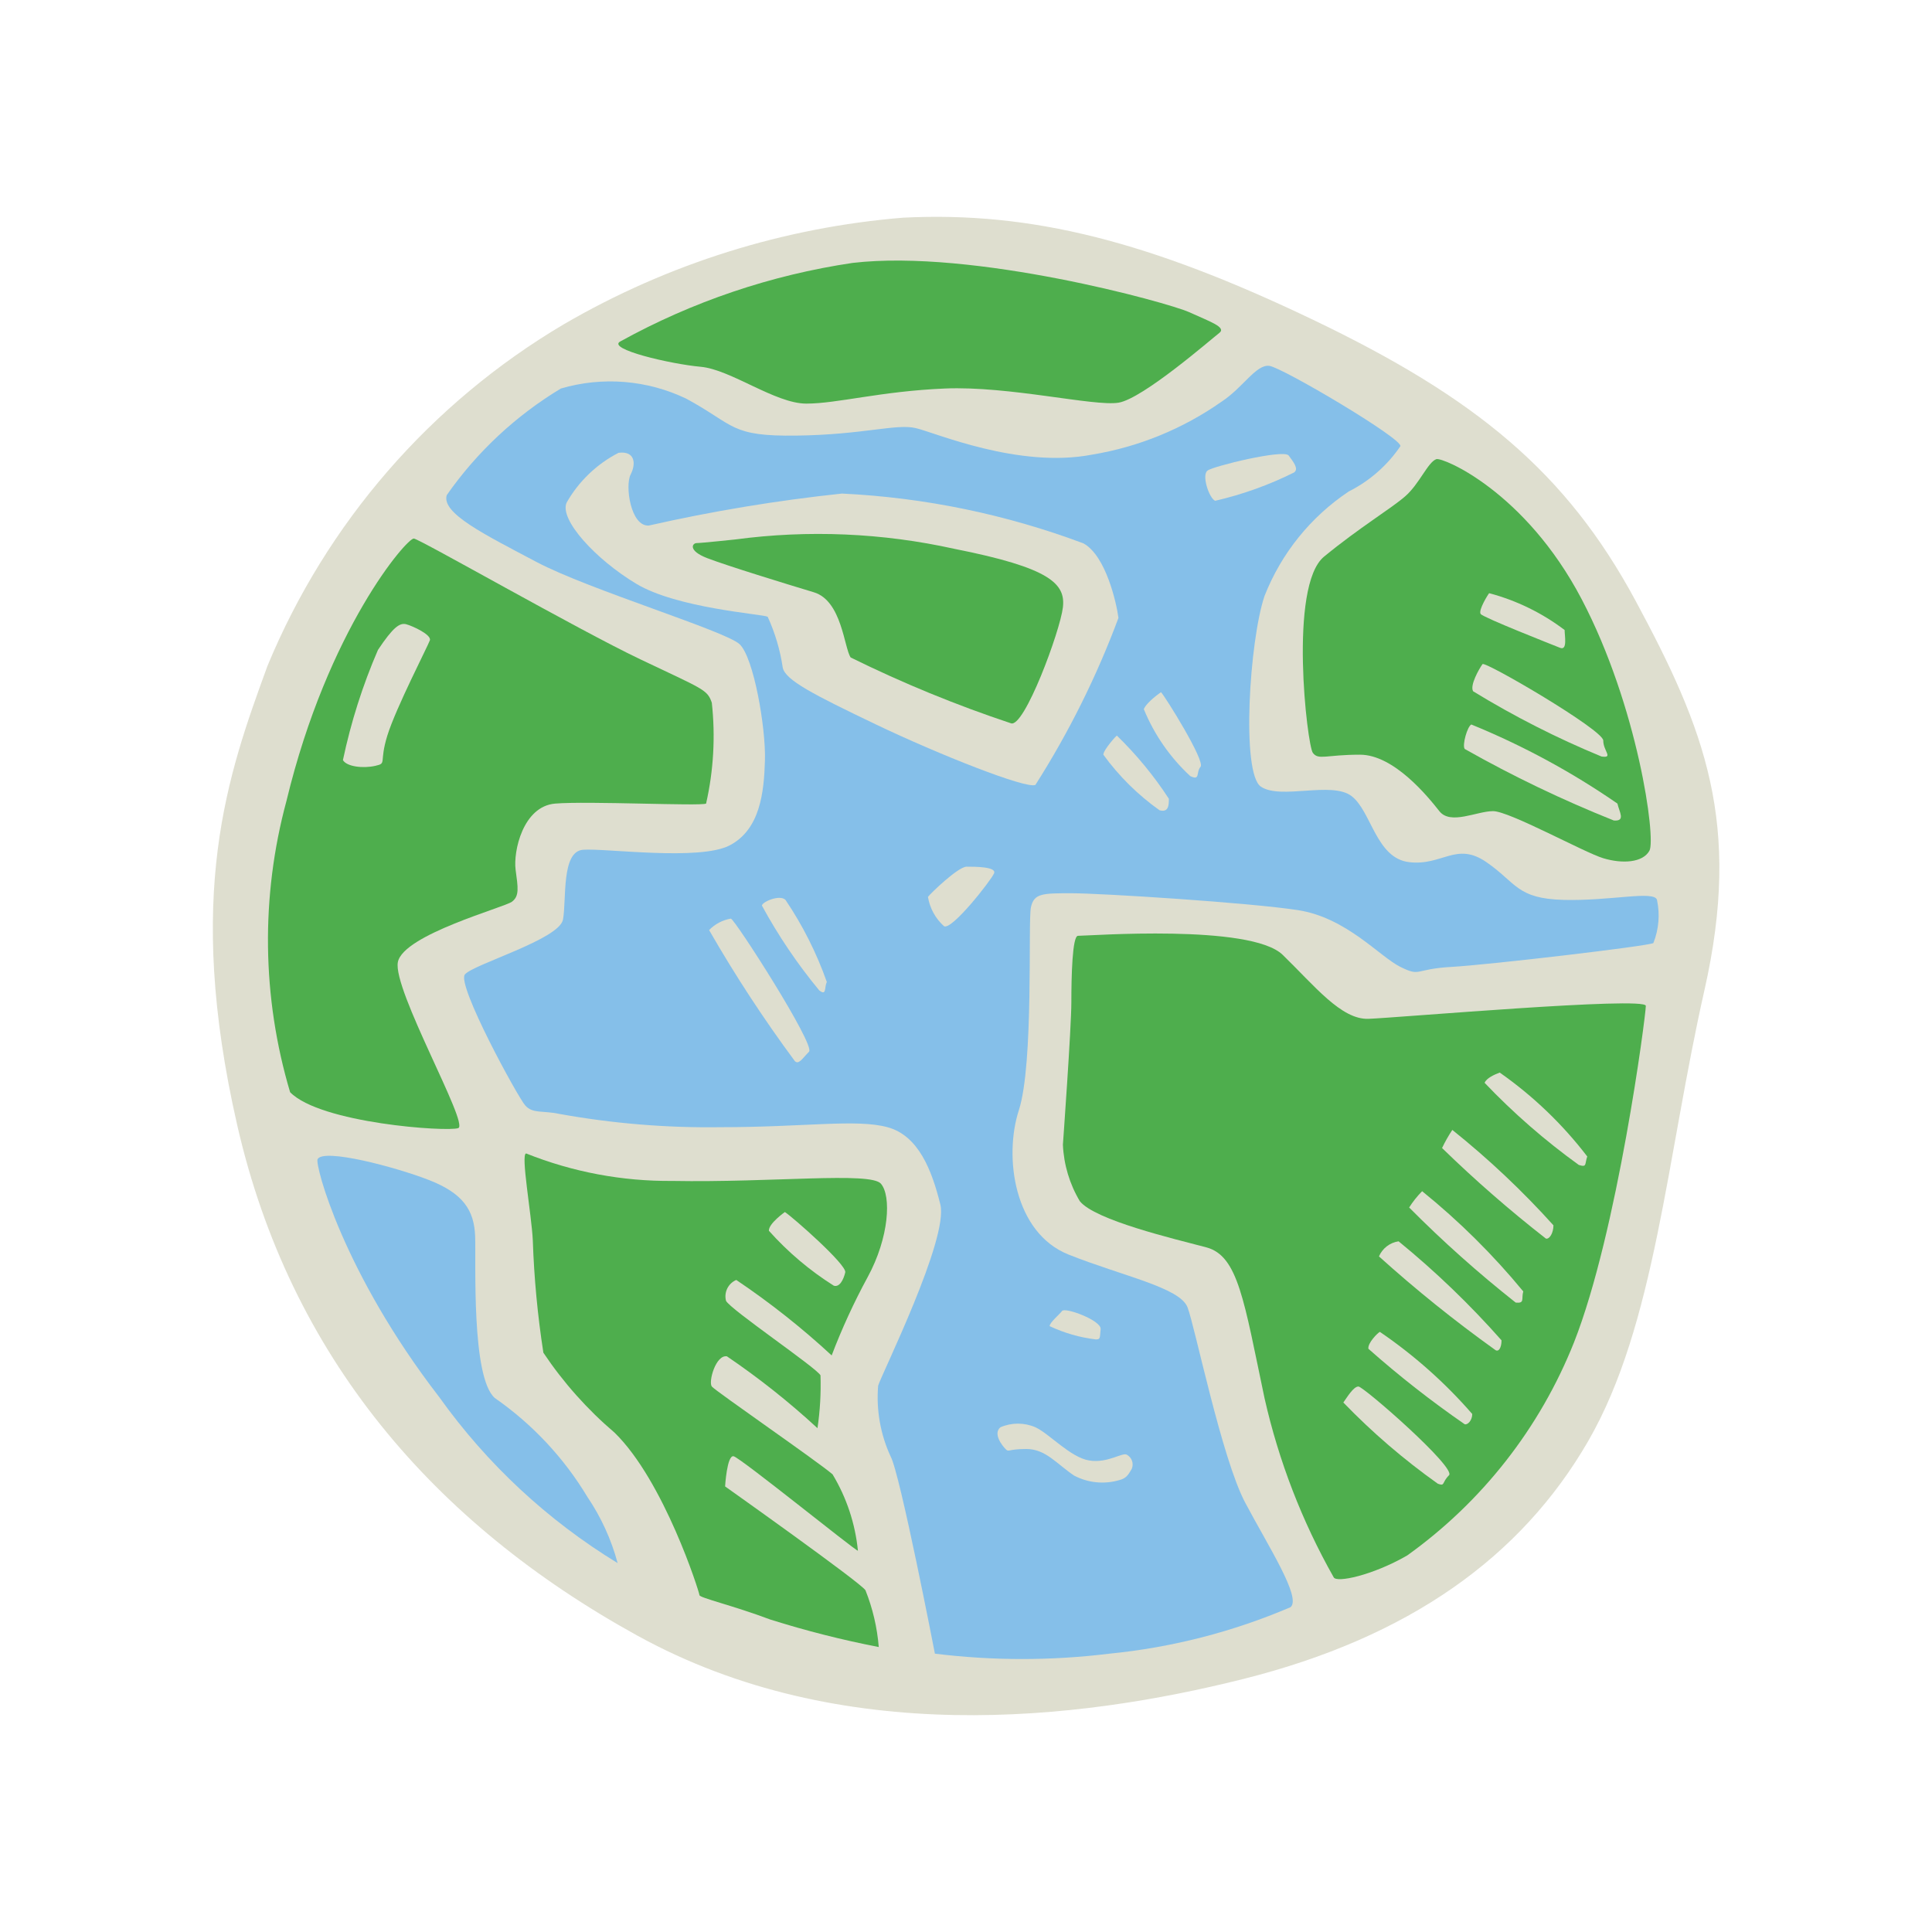
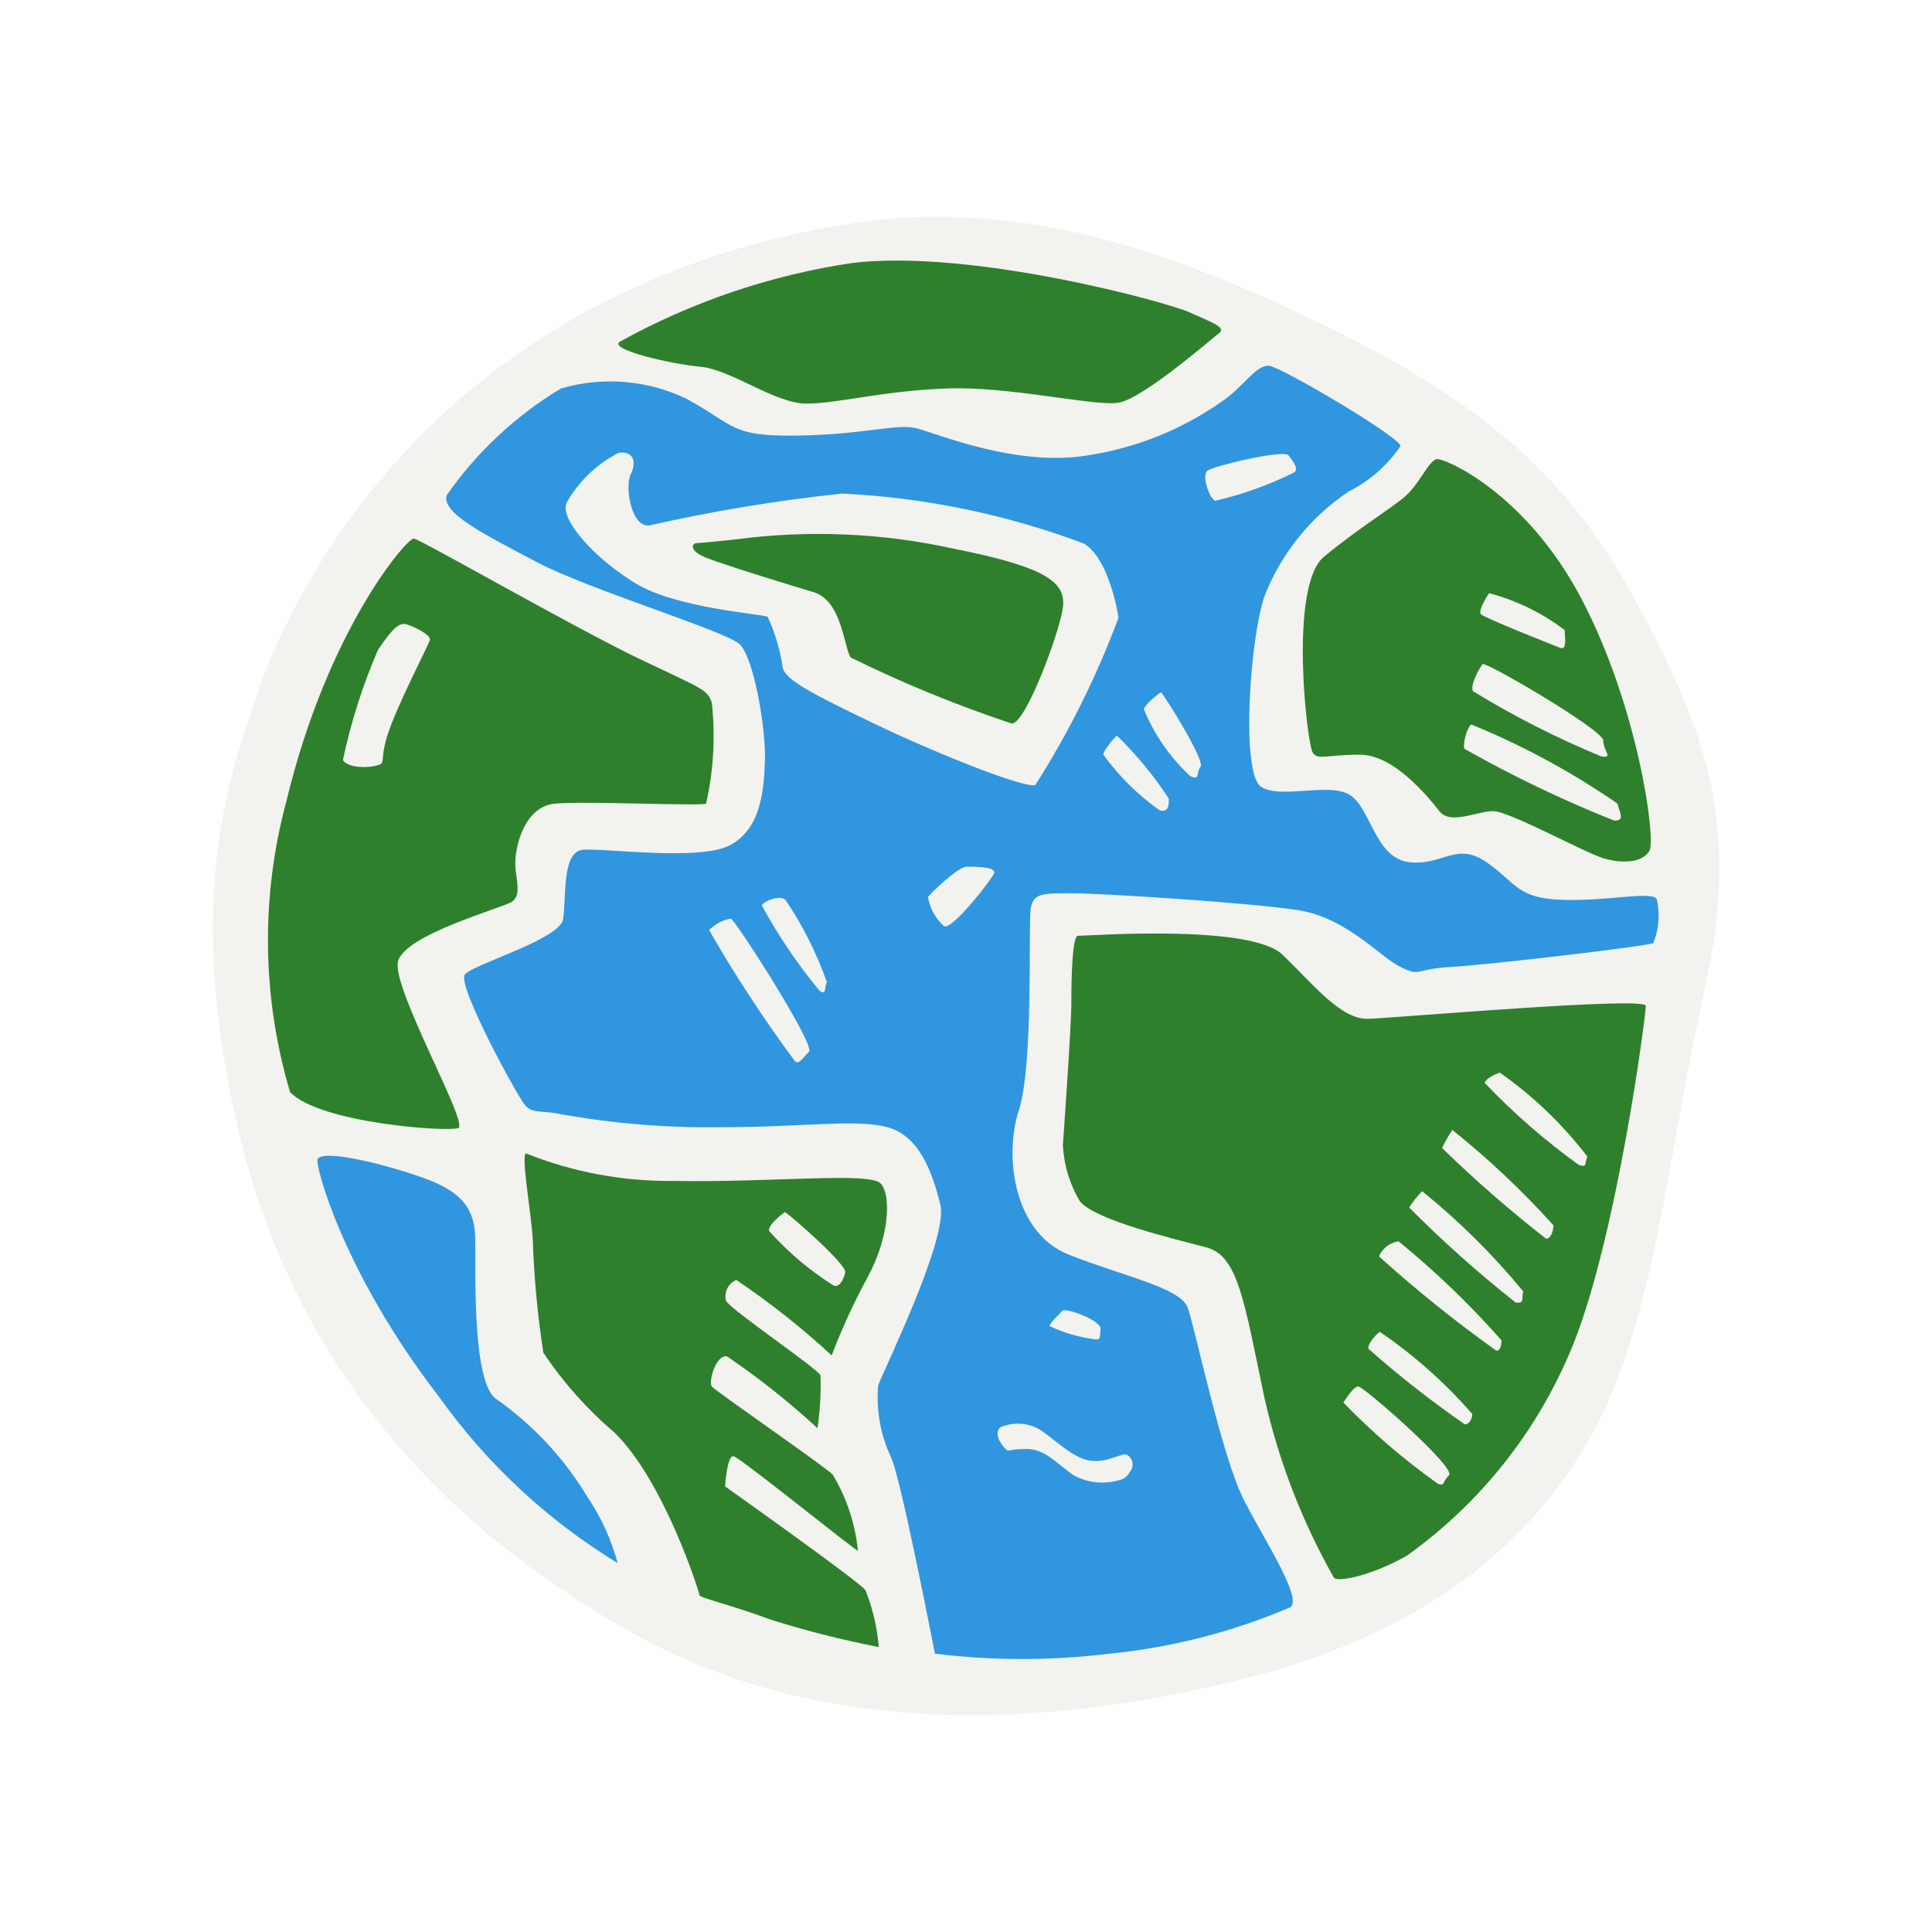
- <svg xmlns="http://www.w3.org/2000/svg" width="218px" height="218px" viewBox="0 0 64 64" fill="#000000">
+ <svg xmlns="http://www.w3.org/2000/svg" width="124px" height="124px" viewBox="0 0 64 64" fill="#000000">
  <g id="SVGRepo_bgCarrier" stroke-width="0" />
  <g id="SVGRepo_tracerCarrier" stroke-linecap="round" stroke-linejoin="round" />
  <g id="SVGRepo_iconCarrier">
-     <path d="m18.68 10.74a26.63 26.63 0 0 1 11.25-3.53c4.25-.21 8.15.79 13.56 3.38s8.4 5.06 10.69 9.31 3.53 7.38 2.28 12.91-1.63 11.09-3.85 14.93-5.93 6.5-11.43 7.88-13.32 2.28-20.07-1.44-11.5-9.25-13.25-16.9-.31-11.63 1-15.22a23.64 23.64 0 0 1 9.82-11.32z" fill="#dedecf" />
-     <path d="m20.55 11.31a22.85 22.85 0 0 1 7.69-2.6c4-.47 10.47 1.32 11.15 1.63s1.25.5 1 .69-2.53 2.18-3.34 2.31-3.62-.56-5.75-.47-3.56.5-4.59.5-2.5-1.13-3.5-1.22-3.13-.59-2.66-.84z" fill="#4eae4d" />
-     <path d="m18.58 12.87a5.82 5.82 0 0 1 4.16.34c1.62.88 1.44 1.25 3.65 1.22s3.29-.4 3.94-.25 3.41 1.35 5.85.88a10.42 10.42 0 0 0 4.28-1.75c.72-.47 1.15-1.25 1.59-1.19s4.41 2.41 4.34 2.66a4.52 4.52 0 0 1 -1.71 1.5 7.43 7.43 0 0 0 -2.79 3.46c-.5 1.47-.78 5.88-.12 6.32s2.34-.19 3 .31.81 2.06 1.91 2.19 1.56-.69 2.56 0 1 1.21 2.56 1.25 3-.32 3.09 0a2.47 2.47 0 0 1 -.12 1.43c-.16.1-5.44.72-6.69.79s-1 .34-1.69 0-1.78-1.63-3.39-1.88-6.53-.56-7.5-.56-1.25 0-1.35.47.1 5.18-.4 6.72-.16 4.06 1.65 4.78 3.69 1.09 3.94 1.75 1.13 5 1.91 6.47 1.87 3.15 1.5 3.46a20.31 20.31 0 0 1 -6 1.54 23.64 23.64 0 0 1 -5.78 0s-1.16-6-1.47-6.54a4.67 4.67 0 0 1 -.41-2.34c.13-.41 2.34-4.87 2.06-6s-.72-2.28-1.75-2.56-2.75 0-5.53 0a27.84 27.84 0 0 1 -5.34-.44c-.56-.12-.88 0-1.13-.28s-2.28-4-2-4.34 3.13-1.16 3.25-1.82-.06-2.25.66-2.31 3.87.38 4.87-.15 1.13-1.75 1.16-2.82-.37-3.4-.84-3.84-5-1.81-6.72-2.72-3.17-1.62-2.98-2.22a12.45 12.45 0 0 1 3.78-3.53z" fill="#85bfe9" />
-     <path d="m20.49 15c.54-.07.59.35.4.72s0 1.72.6 1.69a55.56 55.56 0 0 1 6.4-1.06 26.38 26.38 0 0 1 8 1.65c.75.41 1.1 2 1.16 2.47a29.44 29.44 0 0 1 -2.75 5.53c-.28.15-3.19-1-5.28-2s-3-1.47-3.09-1.88a6.23 6.23 0 0 0 -.5-1.69c-.19-.09-3-.28-4.35-1.09s-2.56-2.13-2.31-2.69a4.18 4.18 0 0 1 1.72-1.65z" fill="#dedecf" />
-     <path d="m24.36 17.87a20.8 20.8 0 0 1 7.25.31c3.19.63 3.69 1.16 3.6 1.94s-1.28 4-1.72 3.84a41.78 41.78 0 0 1 -5.31-2.18c-.22-.32-.29-1.88-1.22-2.16s-2.88-.88-3.53-1.13-.5-.5-.35-.5 1.28-.12 1.28-.12z" fill="#4eae4d" />
-     <path d="m47.58 15.21c.21-.07 2.94 1.07 4.81 4.63s2.47 7.94 2.25 8.34-.9.44-1.53.25-3.11-1.56-3.65-1.56-1.41.47-1.78 0-1.5-1.87-2.63-1.87-1.37.19-1.56-.06-.81-5.53.37-6.5 2.22-1.59 2.69-2 .75-1.13 1.03-1.23z" fill="#4eae4d" />
-     <path d="m35.71 31c.36 0 5.72-.4 6.78.63s1.94 2.15 2.84 2.12 9.19-.75 9.19-.43-.94 7.5-2.38 11.15a15.91 15.91 0 0 1 -5.53 7.06c-1.15.66-2.34.91-2.43.72a21.82 21.82 0 0 1 -2.29-5.93c-.68-3.22-.87-4.72-1.93-5s-3.69-.9-4.19-1.53a4 4 0 0 1 -.56-1.87s.28-3.88.28-4.72.03-2.2.22-2.2z" fill="#4eae4d" />
-     <path d="m17.43 38.21a12.74 12.74 0 0 0 4.84.91c3.31.06 6.56-.31 6.91.09s.28 1.78-.44 3.1a21.38 21.38 0 0 0 -1.19 2.59 26.16 26.16 0 0 0 -3.16-2.5.59.59 0 0 0 -.34.69c.13.28 3 2.22 3.13 2.47a9.75 9.75 0 0 1 -.1 1.75 25.76 25.76 0 0 0 -3-2.38c-.37-.06-.62.85-.5 1s3.53 2.5 4 2.91a6.06 6.06 0 0 1 .84 2.53c-.09 0-3.9-3.09-4.12-3.13s-.28 1-.28 1 4.5 3.19 4.65 3.44a6.49 6.49 0 0 1 .44 1.88 32.57 32.57 0 0 1 -3.59-.91c-1.25-.47-2.35-.72-2.35-.81s-1.17-3.78-2.81-5.38a12.91 12.91 0 0 1 -2.36-2.65 31.09 31.09 0 0 1 -.35-3.72c-.04-.85-.41-2.88-.22-2.88z" fill="#4eae4d" />
-     <path d="m10.52 38.4c.19-.37 2.56.25 3.69.69s1.5 1 1.53 1.87-.13 4.66.65 5.35a10.71 10.71 0 0 1 3.07 3.28 7.26 7.26 0 0 1 1 2.19 20.15 20.15 0 0 1 -5.91-5.5c-3.19-4.13-4.12-7.69-4.03-7.88z" fill="#85bfe9" />
-     <path d="m9.61 36.18a17.66 17.66 0 0 1 -.12-9.65c1.37-5.69 4-8.72 4.22-8.69s5.4 3 7.5 4 2.22 1 2.37 1.44a10.13 10.13 0 0 1 -.19 3.34c-.18.09-3.93-.09-5 0s-1.39 1.59-1.31 2.19.13.87-.12 1.06-3.6 1.09-3.78 2 2.37 5.37 2 5.5-4.57-.16-5.57-1.19z" fill="#4eae4d" />
-     <g fill="#dedecf">
+     <path d="m18.68 10.74a26.63 26.63 0 0 1 11.25-3.53c4.25-.21 8.15.79 13.56 3.38s8.4 5.06 10.69 9.31 3.53 7.38 2.28 12.91-1.63 11.09-3.85 14.93-5.93 6.5-11.43 7.88-13.32 2.28-20.07-1.44-11.5-9.25-13.25-16.9-.31-11.63 1-15.22a23.64 23.64 0 0 1 9.82-11.32z" fill="#f2f2ee" />
+     <path d="m20.55 11.31a22.85 22.85 0 0 1 7.69-2.6c4-.47 10.47 1.32 11.15 1.63s1.25.5 1 .69-2.53 2.18-3.34 2.31-3.62-.56-5.75-.47-3.56.5-4.59.5-2.5-1.13-3.5-1.22-3.13-.59-2.66-.84z" fill="#2e802d" />
+     <path d="m18.58 12.87a5.82 5.82 0 0 1 4.16.34c1.62.88 1.44 1.25 3.65 1.22s3.29-.4 3.94-.25 3.41 1.35 5.85.88a10.42 10.42 0 0 0 4.28-1.75c.72-.47 1.15-1.25 1.59-1.19s4.41 2.41 4.34 2.66a4.52 4.52 0 0 1 -1.71 1.5 7.43 7.43 0 0 0 -2.79 3.46c-.5 1.47-.78 5.88-.12 6.32s2.34-.19 3 .31.81 2.06 1.91 2.19 1.56-.69 2.56 0 1 1.21 2.56 1.25 3-.32 3.09 0a2.47 2.47 0 0 1 -.12 1.43c-.16.1-5.44.72-6.69.79s-1 .34-1.69 0-1.78-1.63-3.39-1.88-6.53-.56-7.5-.56-1.25 0-1.35.47.1 5.18-.4 6.72-.16 4.06 1.65 4.78 3.69 1.09 3.94 1.75 1.13 5 1.91 6.47 1.87 3.15 1.5 3.46a20.31 20.31 0 0 1 -6 1.54 23.64 23.64 0 0 1 -5.78 0s-1.16-6-1.47-6.54a4.67 4.67 0 0 1 -.41-2.34c.13-.41 2.34-4.87 2.06-6s-.72-2.28-1.75-2.56-2.75 0-5.53 0a27.84 27.84 0 0 1 -5.34-.44c-.56-.12-.88 0-1.13-.28s-2.28-4-2-4.34 3.13-1.16 3.25-1.82-.06-2.25.66-2.31 3.87.38 4.87-.15 1.13-1.75 1.16-2.82-.37-3.4-.84-3.84-5-1.81-6.72-2.72-3.17-1.62-2.98-2.22a12.45 12.45 0 0 1 3.78-3.53z" fill="#3096df" />
+     <path d="m20.49 15c.54-.07.59.35.4.72s0 1.72.6 1.69a55.56 55.56 0 0 1 6.4-1.06 26.38 26.38 0 0 1 8 1.65c.75.41 1.1 2 1.16 2.47a29.44 29.44 0 0 1 -2.75 5.53c-.28.15-3.19-1-5.28-2s-3-1.47-3.09-1.88a6.23 6.23 0 0 0 -.5-1.69c-.19-.09-3-.28-4.35-1.09s-2.56-2.13-2.31-2.69a4.18 4.18 0 0 1 1.72-1.65z" fill="#f2f2ee" />
+     <path d="m24.36 17.87a20.8 20.8 0 0 1 7.25.31c3.19.63 3.69 1.16 3.6 1.94s-1.28 4-1.72 3.84a41.78 41.78 0 0 1 -5.31-2.18c-.22-.32-.29-1.88-1.22-2.16s-2.88-.88-3.53-1.13-.5-.5-.35-.5 1.28-.12 1.28-.12z" fill="#2e802d" />
+     <path d="m47.58 15.21c.21-.07 2.94 1.07 4.81 4.63s2.47 7.94 2.25 8.34-.9.44-1.53.25-3.11-1.56-3.65-1.56-1.41.47-1.78 0-1.5-1.87-2.63-1.87-1.37.19-1.56-.06-.81-5.53.37-6.5 2.22-1.59 2.69-2 .75-1.13 1.03-1.23z" fill="#2e802d" />
+     <path d="m35.71 31c.36 0 5.72-.4 6.78.63s1.94 2.15 2.84 2.12 9.19-.75 9.19-.43-.94 7.5-2.38 11.15a15.91 15.91 0 0 1 -5.53 7.06c-1.15.66-2.34.91-2.43.72a21.82 21.82 0 0 1 -2.29-5.93c-.68-3.22-.87-4.72-1.93-5s-3.69-.9-4.19-1.53a4 4 0 0 1 -.56-1.87s.28-3.88.28-4.72.03-2.2.22-2.2z" fill="#2e802d" />
+     <path d="m17.43 38.21a12.74 12.74 0 0 0 4.84.91c3.31.06 6.56-.31 6.91.09s.28 1.78-.44 3.1a21.38 21.38 0 0 0 -1.19 2.59 26.16 26.16 0 0 0 -3.16-2.5.59.59 0 0 0 -.34.69c.13.28 3 2.22 3.13 2.47a9.75 9.75 0 0 1 -.1 1.75 25.76 25.76 0 0 0 -3-2.38c-.37-.06-.62.85-.5 1s3.53 2.5 4 2.91a6.06 6.06 0 0 1 .84 2.53c-.09 0-3.9-3.09-4.12-3.13s-.28 1-.28 1 4.5 3.19 4.65 3.44a6.49 6.49 0 0 1 .44 1.88 32.57 32.57 0 0 1 -3.59-.91c-1.25-.47-2.35-.72-2.35-.81s-1.17-3.78-2.81-5.38a12.91 12.91 0 0 1 -2.36-2.65 31.09 31.09 0 0 1 -.35-3.72c-.04-.85-.41-2.88-.22-2.88z" fill="#2e802d" />
+     <path d="m10.52 38.4c.19-.37 2.56.25 3.69.69s1.5 1 1.53 1.87-.13 4.66.65 5.35a10.71 10.71 0 0 1 3.07 3.28 7.26 7.26 0 0 1 1 2.19 20.15 20.15 0 0 1 -5.91-5.5c-3.19-4.13-4.12-7.69-4.03-7.88z" fill="#3096df" />
+     <path d="m9.61 36.18a17.66 17.66 0 0 1 -.12-9.65c1.37-5.69 4-8.72 4.22-8.69s5.4 3 7.5 4 2.22 1 2.37 1.44a10.13 10.13 0 0 1 -.19 3.34c-.18.09-3.93-.09-5 0s-1.39 1.59-1.31 2.19.13.87-.12 1.06-3.6 1.09-3.78 2 2.37 5.37 2 5.5-4.57-.16-5.57-1.19z" fill="#2e802d" />
+     <g fill="#f2f2ee">
      <path d="m11.36 25.18a19.09 19.09 0 0 1 1.16-3.65c.5-.75.72-.91.94-.85s.84.35.78.53-1.13 2.25-1.41 3.16 0 .91-.4 1-.94.03-1.07-.19z" />
      <path d="m40 15.59c.16-.14 2.53-.72 2.69-.5s.34.44.18.56a11.75 11.75 0 0 1 -2.62.94c-.2-.1-.45-.85-.25-1z" />
      <path d="m38.46 22.93c.15.16 1.47 2.28 1.31 2.47s0 .47-.34.31a6.24 6.24 0 0 1 -1.54-2.22c.11-.25.57-.56.57-.56z" />
      <path d="m37 24.37a12.18 12.18 0 0 1 1.72 2.09c0 .19 0 .47-.31.38a8.07 8.07 0 0 1 -1.86-1.84c0-.16.45-.66.45-.63z" />
      <path d="m49.33 19.65a7.18 7.18 0 0 1 2.5 1.22c0 .19.1.69-.15.59s-2.54-1-2.63-1.12.25-.66.28-.69z" />
      <path d="m49.11 22c.08-.11 4 2.18 4 2.53s.35.59-.06.53a30.17 30.17 0 0 1 -4.25-2.16c-.12-.19.2-.75.31-.9z" />
      <path d="m48.74 24a25.43 25.43 0 0 1 4.84 2.62c.06.28.28.59-.12.56a40.58 40.58 0 0 1 -4.94-2.37c-.09-.13.09-.75.22-.81z" />
      <path d="m49.68 35.53a13.17 13.17 0 0 1 2.9 2.78c-.09.25 0 .37-.28.28a22.37 22.37 0 0 1 -3.12-2.72c.06-.16.34-.28.5-.34z" />
      <path d="m48.11 37.43a28.41 28.41 0 0 1 3.35 3.16c0 .25-.13.47-.25.44a41.72 41.72 0 0 1 -3.44-3 4.75 4.75 0 0 1 .34-.6z" />
      <path d="m47.11 39.46a23.35 23.35 0 0 1 3.35 3.32c-.07.25.06.4-.25.37a39.21 39.21 0 0 1 -3.53-3.15 3.19 3.19 0 0 1 .43-.54z" />
      <path d="m46.33 41.12a29.14 29.14 0 0 1 3.41 3.28c0 .25-.1.41-.22.31a43.92 43.92 0 0 1 -3.84-3.09.84.84 0 0 1 .65-.5z" />
      <path d="m45.71 44.12a16 16 0 0 1 3.06 2.72c0 .22-.16.37-.25.34a33.63 33.63 0 0 1 -3.19-2.5c-.03-.19.31-.53.38-.56z" />
      <path d="m45 45.93c.17 0 3.25 2.69 3 2.94s-.12.37-.37.28a22.27 22.27 0 0 1 -3.13-2.69c.11-.15.33-.53.5-.53z" />
      <path d="m35.18 43.43c.09-.14 1.31.31 1.28.6s0 .34-.16.34a5 5 0 0 1 -1.53-.44c0-.12.34-.4.41-.5z" />
      <path d="m33.14 47.28a1.46 1.46 0 0 1 1.16 0c.47.22 1.16 1 1.78 1.1s1.1-.28 1.25-.19a.37.37 0 0 1 .16.47c-.1.16-.16.31-.41.37a2 2 0 0 1 -1.5-.15c-.58-.39-.94-.88-1.58-.88s-.57.12-.69 0-.42-.51-.17-.72z" />
      <path d="m26 40.15c.25.16 2.06 1.75 2 2s-.19.5-.38.44a10.1 10.1 0 0 1 -2.15-1.82c-.01-.24.53-.62.53-.62z" />
      <path d="m24.21 30.43c.12 0 2.81 4.19 2.59 4.41s-.34.44-.47.31a44.75 44.75 0 0 1 -2.84-4.34 1.31 1.31 0 0 1 .72-.38z" />
      <path d="m25.24 30c0-.12.59-.38.78-.19a12 12 0 0 1 1.37 2.72c-.09.18 0 .47-.25.28a17.6 17.6 0 0 1 -1.9-2.81z" />
      <path d="m30.74 29.71c.08-.11 1-1 1.28-1s1 0 .91.22-1.41 1.91-1.66 1.75a1.66 1.66 0 0 1 -.53-.97z" />
    </g>
  </g>
</svg>
